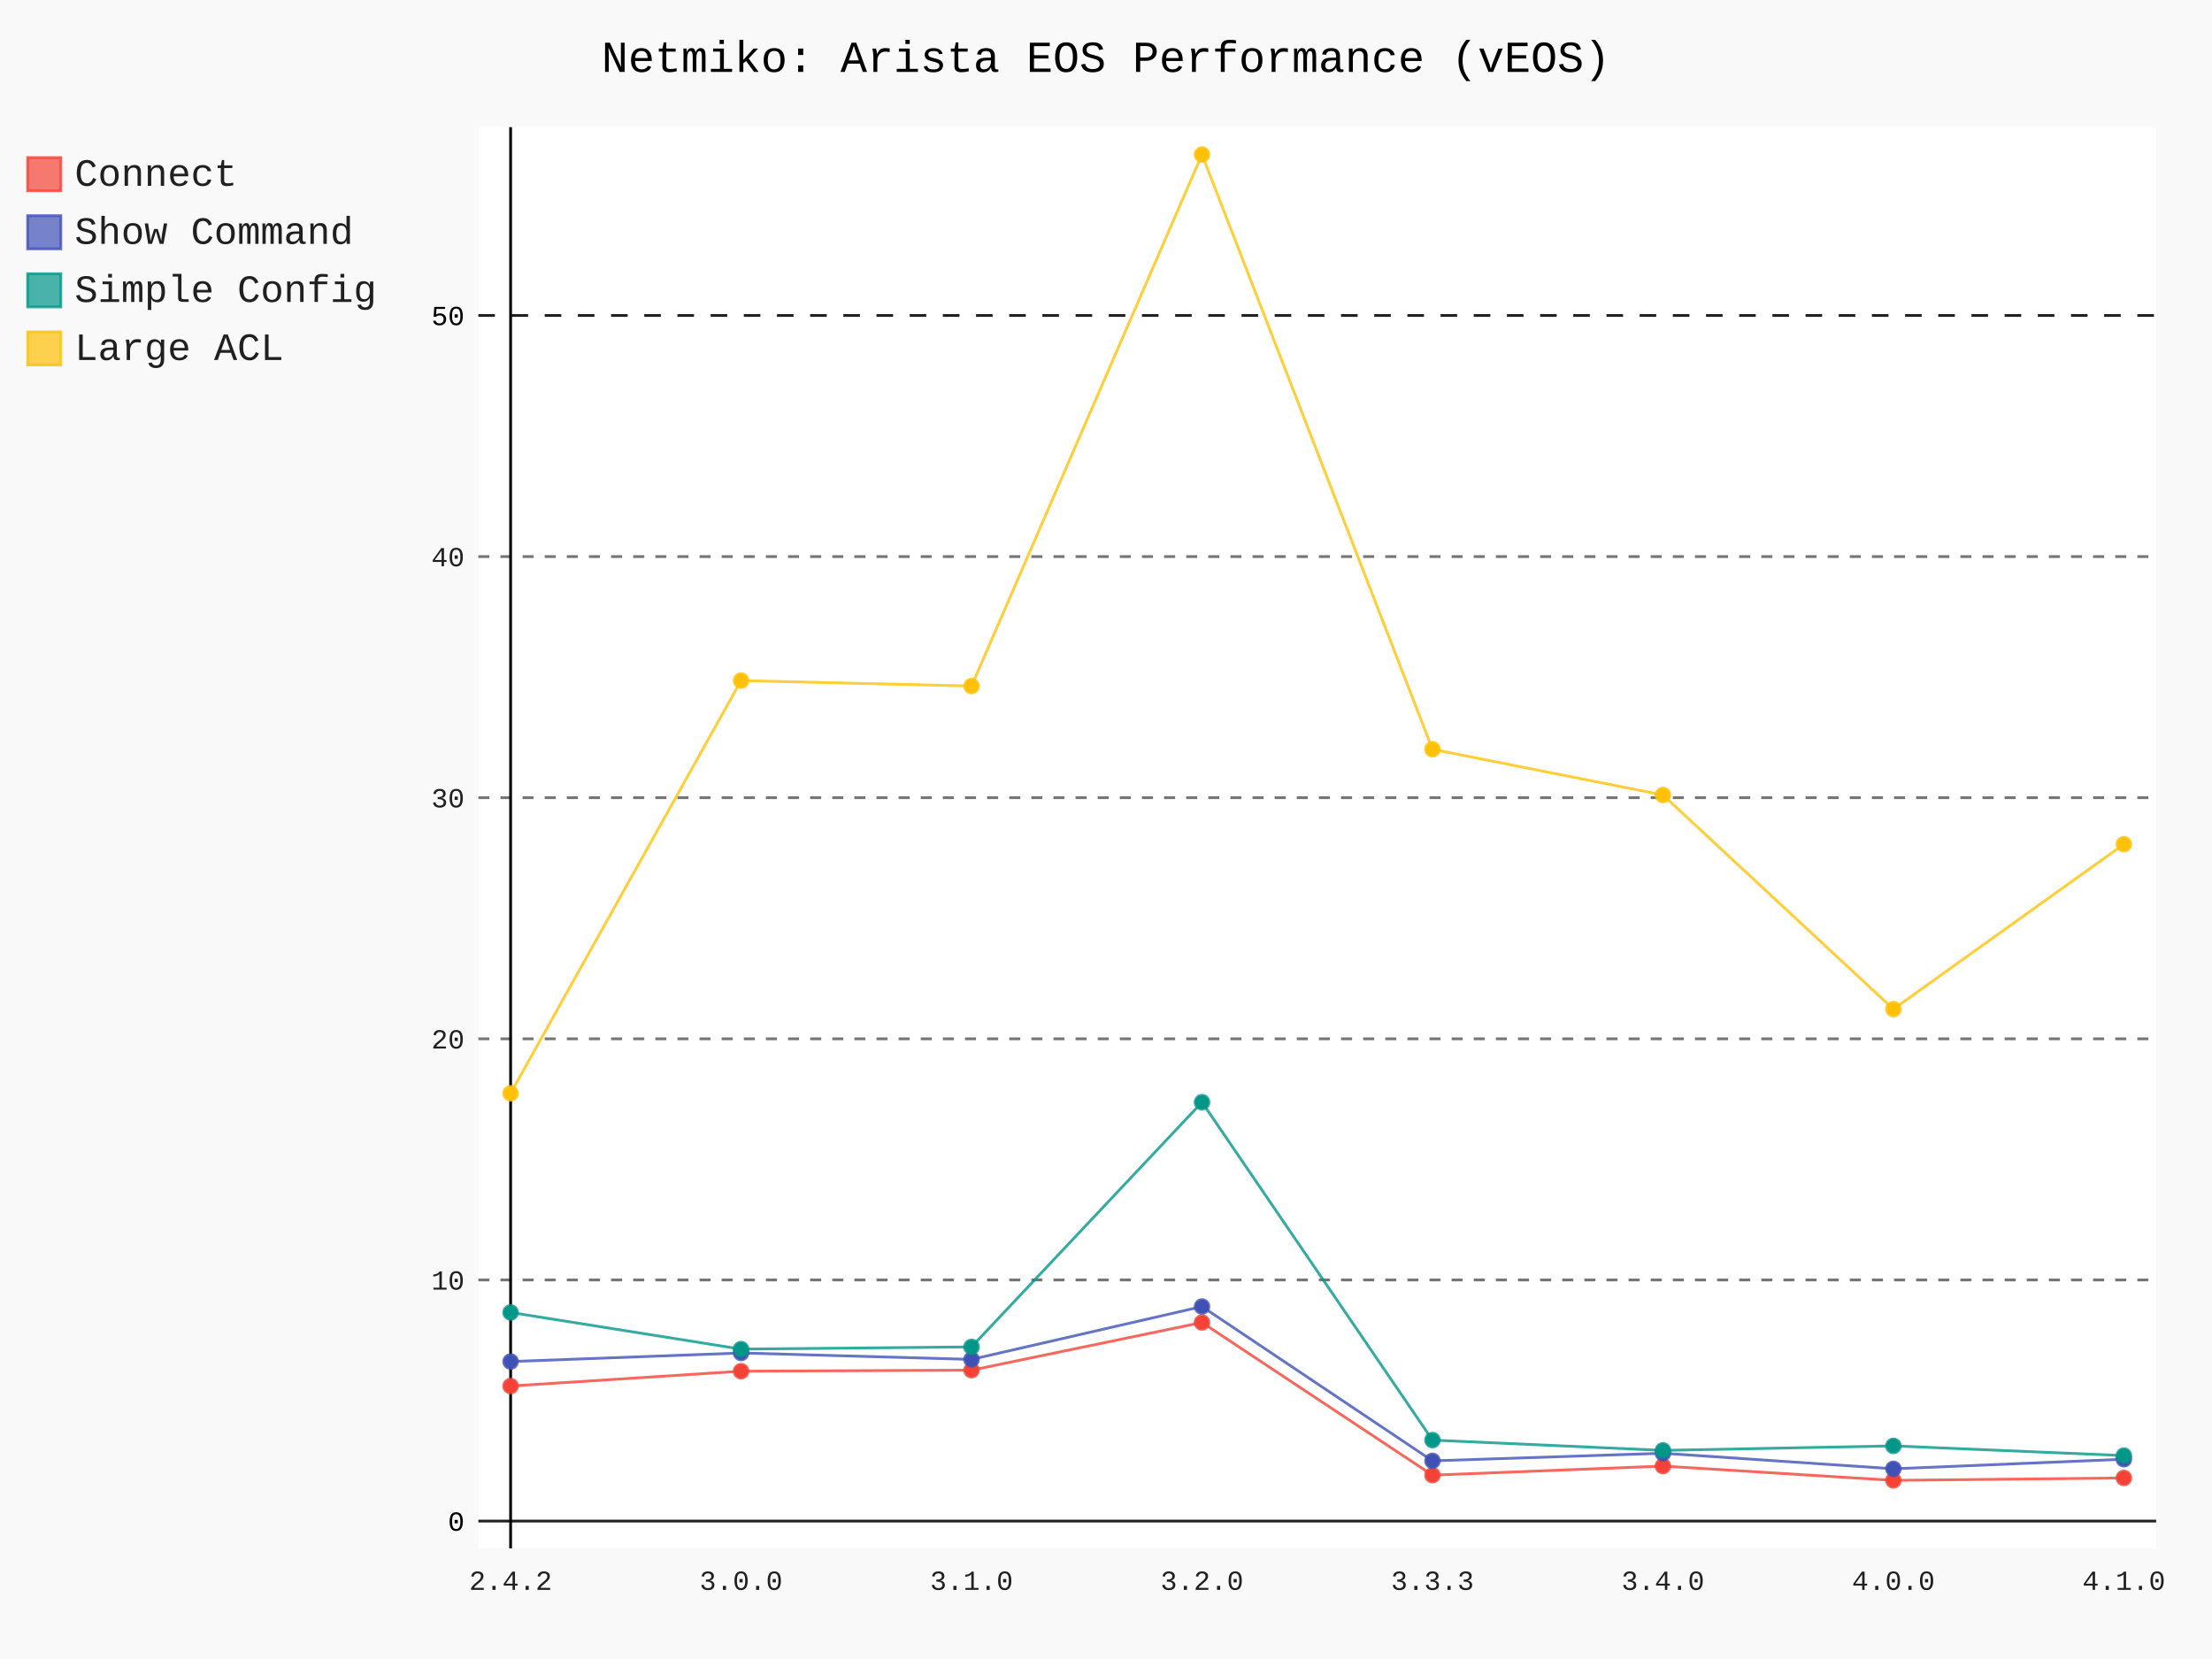
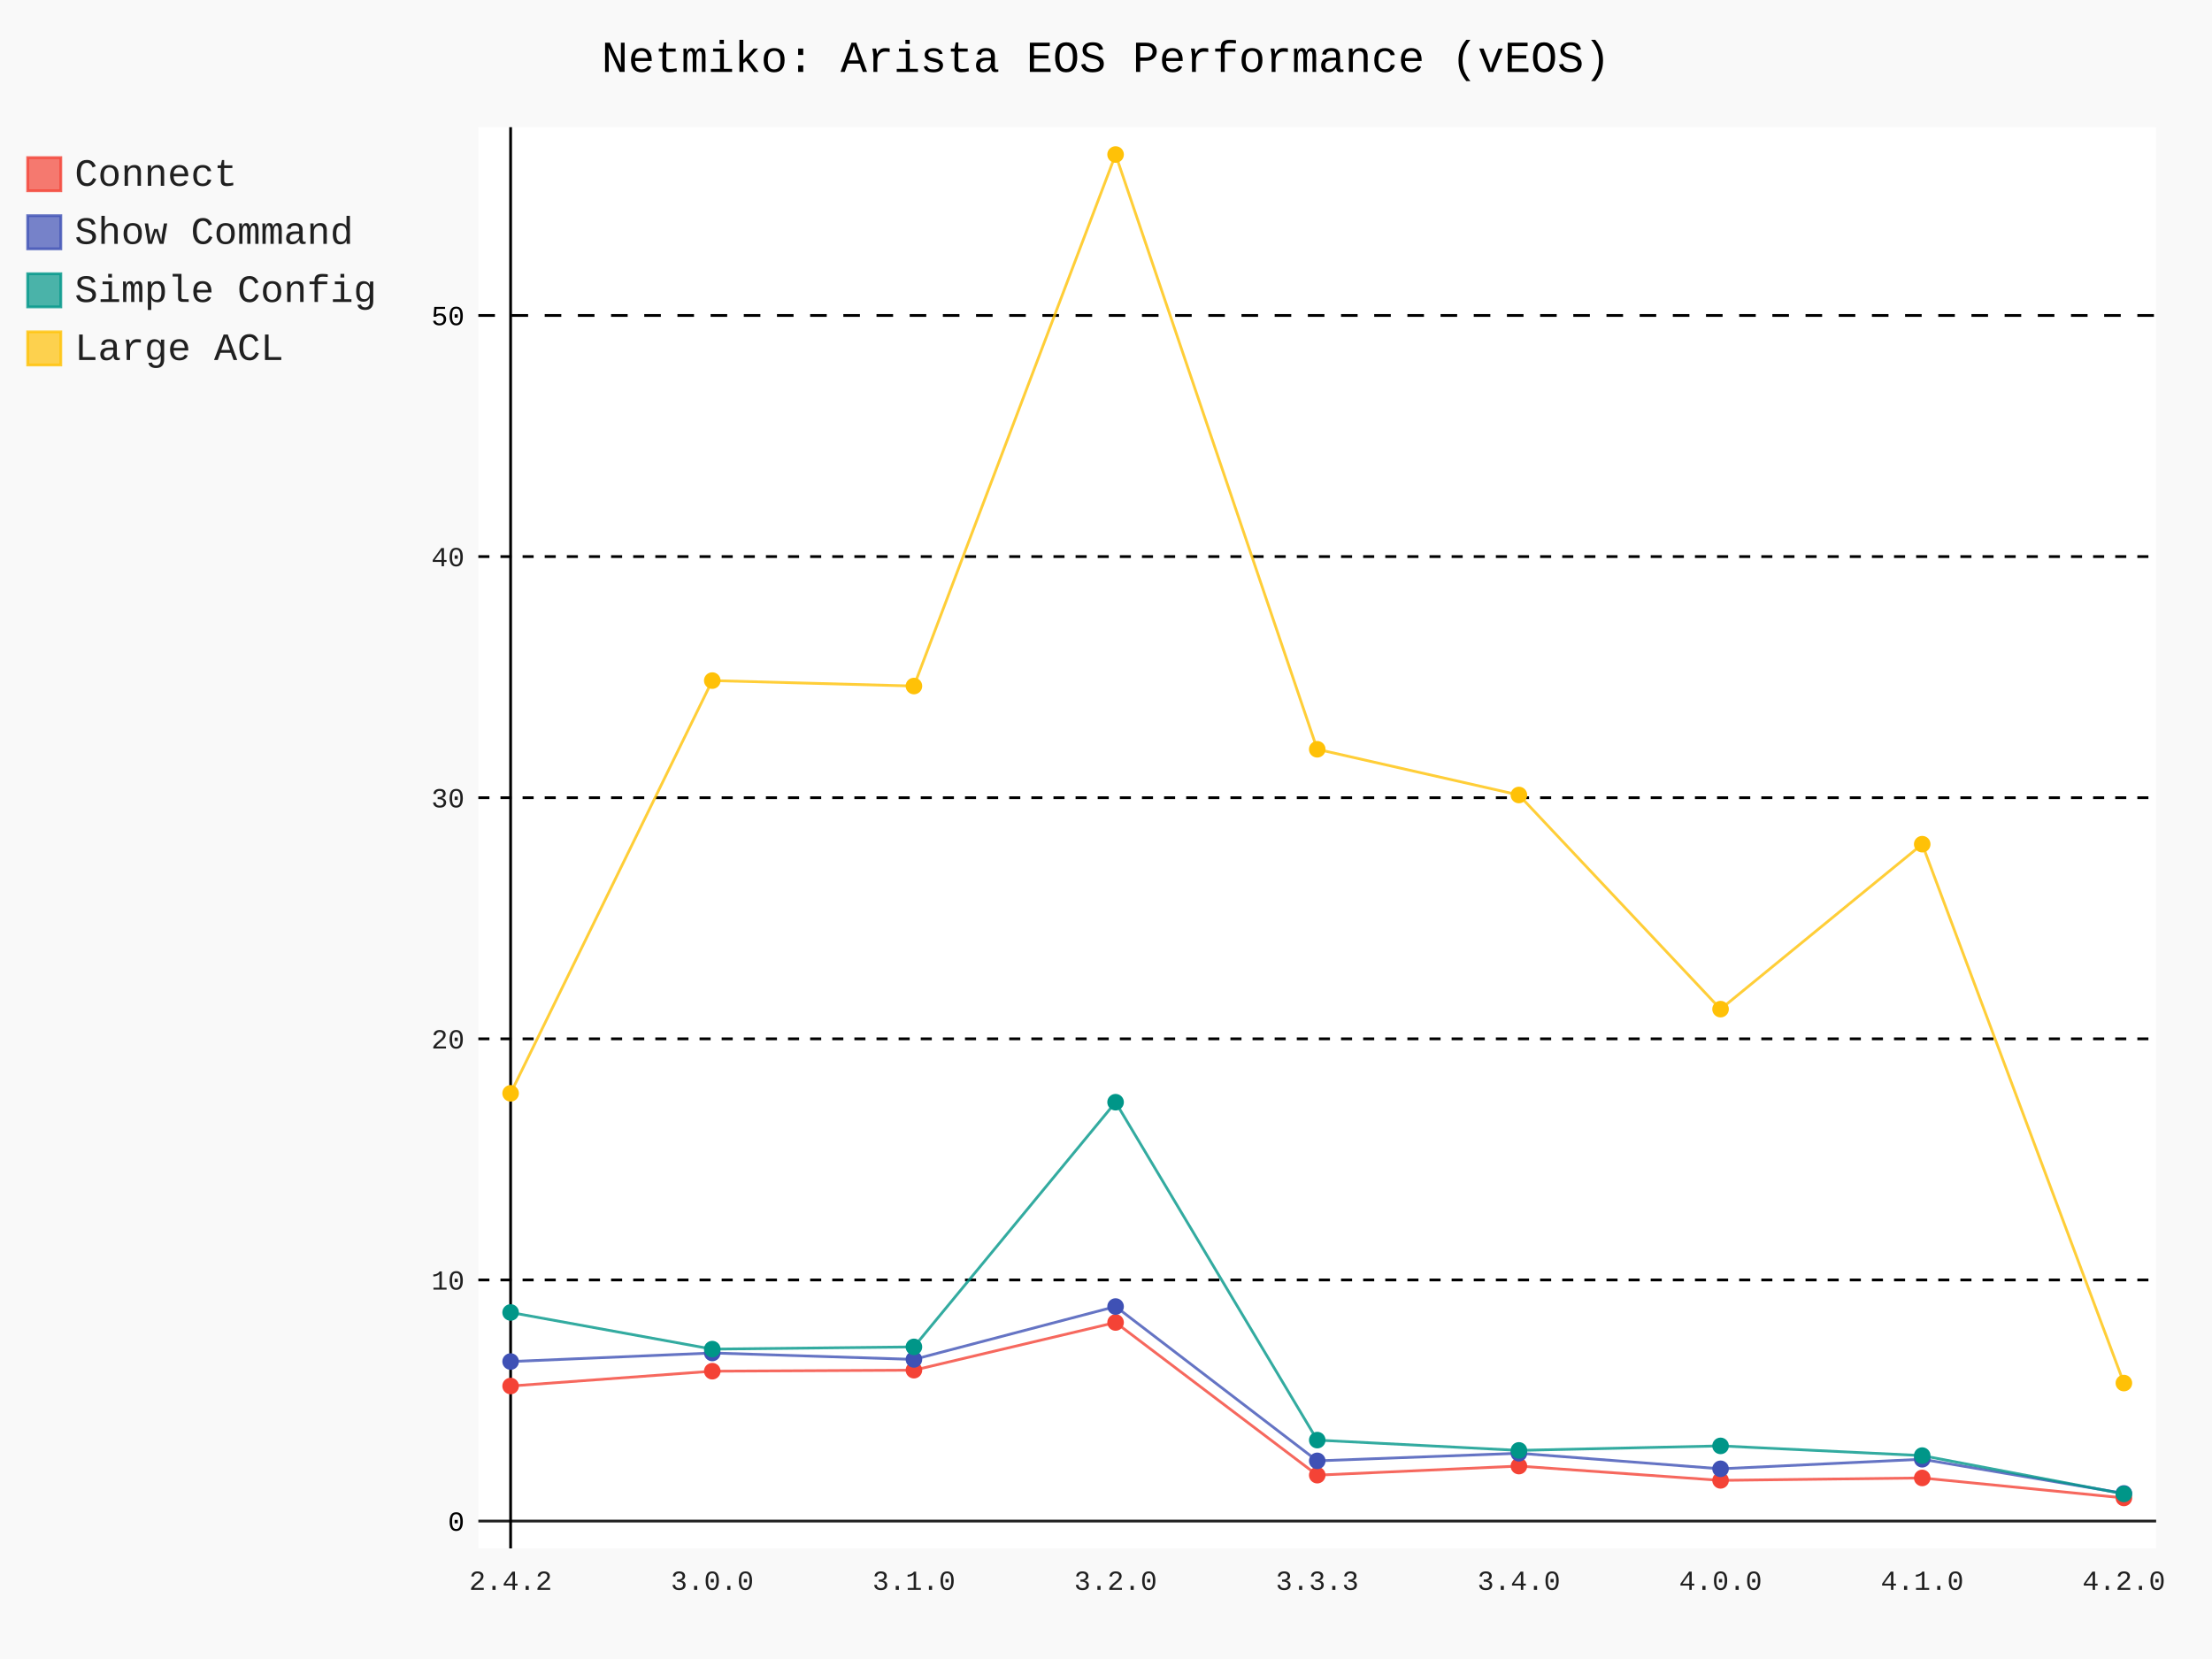
- <svg xmlns="http://www.w3.org/2000/svg" id="chart-b6db3ace-f7c1-4337-bdae-2f672c9730c9" class="pygal-chart" viewBox="0 0 800 600">
+ <svg xmlns="http://www.w3.org/2000/svg" id="chart-2ca25301-e2de-4a67-9bc5-9192713f1f8d" class="pygal-chart" viewBox="0 0 800 600">
  <defs>
-     <style type="text/css">#chart-b6db3ace-f7c1-4337-bdae-2f672c9730c9{-webkit-user-select:none;-webkit-font-smoothing:antialiased;font-family:Consolas,"Liberation Mono",Menlo,Courier,monospace}#chart-b6db3ace-f7c1-4337-bdae-2f672c9730c9 .title{font-family:Consolas,"Liberation Mono",Menlo,Courier,monospace;font-size:16px}#chart-b6db3ace-f7c1-4337-bdae-2f672c9730c9 .legends .legend text{font-family:Consolas,"Liberation Mono",Menlo,Courier,monospace;font-size:14px}#chart-b6db3ace-f7c1-4337-bdae-2f672c9730c9 .axis text{font-family:Consolas,"Liberation Mono",Menlo,Courier,monospace;font-size:10px}#chart-b6db3ace-f7c1-4337-bdae-2f672c9730c9 .axis text.major{font-family:Consolas,"Liberation Mono",Menlo,Courier,monospace;font-size:10px}#chart-b6db3ace-f7c1-4337-bdae-2f672c9730c9 .text-overlay text.value{font-family:Consolas,"Liberation Mono",Menlo,Courier,monospace;font-size:16px}#chart-b6db3ace-f7c1-4337-bdae-2f672c9730c9 .text-overlay text.label{font-family:Consolas,"Liberation Mono",Menlo,Courier,monospace;font-size:10px}#chart-b6db3ace-f7c1-4337-bdae-2f672c9730c9 .tooltip{font-family:Consolas,"Liberation Mono",Menlo,Courier,monospace;font-size:14px}#chart-b6db3ace-f7c1-4337-bdae-2f672c9730c9 text.no_data{font-family:Consolas,"Liberation Mono",Menlo,Courier,monospace;font-size:64px}
- #chart-b6db3ace-f7c1-4337-bdae-2f672c9730c9{background-color:rgba(249,249,249,1)}#chart-b6db3ace-f7c1-4337-bdae-2f672c9730c9 path,#chart-b6db3ace-f7c1-4337-bdae-2f672c9730c9 line,#chart-b6db3ace-f7c1-4337-bdae-2f672c9730c9 rect,#chart-b6db3ace-f7c1-4337-bdae-2f672c9730c9 circle{-webkit-transition:150ms;-moz-transition:150ms;transition:150ms}#chart-b6db3ace-f7c1-4337-bdae-2f672c9730c9 .graph &gt; .background{fill:rgba(249,249,249,1)}#chart-b6db3ace-f7c1-4337-bdae-2f672c9730c9 .plot &gt; .background{fill:rgba(255,255,255,1)}#chart-b6db3ace-f7c1-4337-bdae-2f672c9730c9 .graph{fill:rgba(0,0,0,.87)}#chart-b6db3ace-f7c1-4337-bdae-2f672c9730c9 text.no_data{fill:rgba(0,0,0,1)}#chart-b6db3ace-f7c1-4337-bdae-2f672c9730c9 .title{fill:rgba(0,0,0,1)}#chart-b6db3ace-f7c1-4337-bdae-2f672c9730c9 .legends .legend text{fill:rgba(0,0,0,.87)}#chart-b6db3ace-f7c1-4337-bdae-2f672c9730c9 .legends .legend:hover text{fill:rgba(0,0,0,1)}#chart-b6db3ace-f7c1-4337-bdae-2f672c9730c9 .axis .line{stroke:rgba(0,0,0,1)}#chart-b6db3ace-f7c1-4337-bdae-2f672c9730c9 .axis .guide.line{stroke:rgba(0,0,0,.54)}#chart-b6db3ace-f7c1-4337-bdae-2f672c9730c9 .axis .major.line{stroke:rgba(0,0,0,.87)}#chart-b6db3ace-f7c1-4337-bdae-2f672c9730c9 .axis text.major{fill:rgba(0,0,0,1)}#chart-b6db3ace-f7c1-4337-bdae-2f672c9730c9 .axis.y .guides:hover .guide.line,#chart-b6db3ace-f7c1-4337-bdae-2f672c9730c9 .line-graph .axis.x .guides:hover .guide.line,#chart-b6db3ace-f7c1-4337-bdae-2f672c9730c9 .stackedline-graph .axis.x .guides:hover .guide.line,#chart-b6db3ace-f7c1-4337-bdae-2f672c9730c9 .xy-graph .axis.x .guides:hover .guide.line{stroke:rgba(0,0,0,1)}#chart-b6db3ace-f7c1-4337-bdae-2f672c9730c9 .axis .guides:hover text{fill:rgba(0,0,0,1)}#chart-b6db3ace-f7c1-4337-bdae-2f672c9730c9 .reactive{fill-opacity:.7;stroke-opacity:.8}#chart-b6db3ace-f7c1-4337-bdae-2f672c9730c9 .ci{stroke:rgba(0,0,0,.87)}#chart-b6db3ace-f7c1-4337-bdae-2f672c9730c9 .reactive.active,#chart-b6db3ace-f7c1-4337-bdae-2f672c9730c9 .active .reactive{fill-opacity:.8;stroke-opacity:.9;stroke-width:4}#chart-b6db3ace-f7c1-4337-bdae-2f672c9730c9 .ci .reactive.active{stroke-width:1.5}#chart-b6db3ace-f7c1-4337-bdae-2f672c9730c9 .series text{fill:rgba(0,0,0,1)}#chart-b6db3ace-f7c1-4337-bdae-2f672c9730c9 .tooltip rect{fill:rgba(255,255,255,1);stroke:rgba(0,0,0,1);-webkit-transition:opacity 150ms;-moz-transition:opacity 150ms;transition:opacity 150ms}#chart-b6db3ace-f7c1-4337-bdae-2f672c9730c9 .tooltip .label{fill:rgba(0,0,0,.87)}#chart-b6db3ace-f7c1-4337-bdae-2f672c9730c9 .tooltip .label{fill:rgba(0,0,0,.87)}#chart-b6db3ace-f7c1-4337-bdae-2f672c9730c9 .tooltip .legend{font-size:.8em;fill:rgba(0,0,0,.54)}#chart-b6db3ace-f7c1-4337-bdae-2f672c9730c9 .tooltip .x_label{font-size:.6em;fill:rgba(0,0,0,1)}#chart-b6db3ace-f7c1-4337-bdae-2f672c9730c9 .tooltip .xlink{font-size:.5em;text-decoration:underline}#chart-b6db3ace-f7c1-4337-bdae-2f672c9730c9 .tooltip .value{font-size:1.5em}#chart-b6db3ace-f7c1-4337-bdae-2f672c9730c9 .bound{font-size:.5em}#chart-b6db3ace-f7c1-4337-bdae-2f672c9730c9 .max-value{font-size:.75em;fill:rgba(0,0,0,.54)}#chart-b6db3ace-f7c1-4337-bdae-2f672c9730c9 .map-element{fill:rgba(255,255,255,1);stroke:rgba(0,0,0,.54) !important}#chart-b6db3ace-f7c1-4337-bdae-2f672c9730c9 .map-element .reactive{fill-opacity:inherit;stroke-opacity:inherit}#chart-b6db3ace-f7c1-4337-bdae-2f672c9730c9 .color-0,#chart-b6db3ace-f7c1-4337-bdae-2f672c9730c9 .color-0 a:visited{stroke:#F44336;fill:#F44336}#chart-b6db3ace-f7c1-4337-bdae-2f672c9730c9 .color-1,#chart-b6db3ace-f7c1-4337-bdae-2f672c9730c9 .color-1 a:visited{stroke:#3F51B5;fill:#3F51B5}#chart-b6db3ace-f7c1-4337-bdae-2f672c9730c9 .color-2,#chart-b6db3ace-f7c1-4337-bdae-2f672c9730c9 .color-2 a:visited{stroke:#009688;fill:#009688}#chart-b6db3ace-f7c1-4337-bdae-2f672c9730c9 .color-3,#chart-b6db3ace-f7c1-4337-bdae-2f672c9730c9 .color-3 a:visited{stroke:#FFC107;fill:#FFC107}#chart-b6db3ace-f7c1-4337-bdae-2f672c9730c9 .text-overlay .color-0 text{fill:black}#chart-b6db3ace-f7c1-4337-bdae-2f672c9730c9 .text-overlay .color-1 text{fill:black}#chart-b6db3ace-f7c1-4337-bdae-2f672c9730c9 .text-overlay .color-2 text{fill:black}#chart-b6db3ace-f7c1-4337-bdae-2f672c9730c9 .text-overlay .color-3 text{fill:black}
- #chart-b6db3ace-f7c1-4337-bdae-2f672c9730c9 text.no_data{text-anchor:middle}#chart-b6db3ace-f7c1-4337-bdae-2f672c9730c9 .guide.line{fill:none}#chart-b6db3ace-f7c1-4337-bdae-2f672c9730c9 .centered{text-anchor:middle}#chart-b6db3ace-f7c1-4337-bdae-2f672c9730c9 .title{text-anchor:middle}#chart-b6db3ace-f7c1-4337-bdae-2f672c9730c9 .legends .legend text{fill-opacity:1}#chart-b6db3ace-f7c1-4337-bdae-2f672c9730c9 .axis.x text{text-anchor:middle}#chart-b6db3ace-f7c1-4337-bdae-2f672c9730c9 .axis.x:not(.web) text[transform]{text-anchor:start}#chart-b6db3ace-f7c1-4337-bdae-2f672c9730c9 .axis.x:not(.web) text[transform].backwards{text-anchor:end}#chart-b6db3ace-f7c1-4337-bdae-2f672c9730c9 .axis.y text{text-anchor:end}#chart-b6db3ace-f7c1-4337-bdae-2f672c9730c9 .axis.y text[transform].backwards{text-anchor:start}#chart-b6db3ace-f7c1-4337-bdae-2f672c9730c9 .axis.y2 text{text-anchor:start}#chart-b6db3ace-f7c1-4337-bdae-2f672c9730c9 .axis.y2 text[transform].backwards{text-anchor:end}#chart-b6db3ace-f7c1-4337-bdae-2f672c9730c9 .axis .guide.line{stroke-dasharray:4,4}#chart-b6db3ace-f7c1-4337-bdae-2f672c9730c9 .axis .major.guide.line{stroke-dasharray:6,6}#chart-b6db3ace-f7c1-4337-bdae-2f672c9730c9 .horizontal .axis.y .guide.line,#chart-b6db3ace-f7c1-4337-bdae-2f672c9730c9 .horizontal .axis.y2 .guide.line,#chart-b6db3ace-f7c1-4337-bdae-2f672c9730c9 .vertical .axis.x .guide.line{opacity:0}#chart-b6db3ace-f7c1-4337-bdae-2f672c9730c9 .horizontal .axis.always_show .guide.line,#chart-b6db3ace-f7c1-4337-bdae-2f672c9730c9 .vertical .axis.always_show .guide.line{opacity:1 !important}#chart-b6db3ace-f7c1-4337-bdae-2f672c9730c9 .axis.y .guides:hover .guide.line,#chart-b6db3ace-f7c1-4337-bdae-2f672c9730c9 .axis.y2 .guides:hover .guide.line,#chart-b6db3ace-f7c1-4337-bdae-2f672c9730c9 .axis.x .guides:hover .guide.line{opacity:1}#chart-b6db3ace-f7c1-4337-bdae-2f672c9730c9 .axis .guides:hover text{opacity:1}#chart-b6db3ace-f7c1-4337-bdae-2f672c9730c9 .nofill{fill:none}#chart-b6db3ace-f7c1-4337-bdae-2f672c9730c9 .subtle-fill{fill-opacity:.2}#chart-b6db3ace-f7c1-4337-bdae-2f672c9730c9 .dot{stroke-width:1px;fill-opacity:1}#chart-b6db3ace-f7c1-4337-bdae-2f672c9730c9 .dot.active{stroke-width:5px}#chart-b6db3ace-f7c1-4337-bdae-2f672c9730c9 .dot.negative{fill:transparent}#chart-b6db3ace-f7c1-4337-bdae-2f672c9730c9 text,#chart-b6db3ace-f7c1-4337-bdae-2f672c9730c9 tspan{stroke:none !important}#chart-b6db3ace-f7c1-4337-bdae-2f672c9730c9 .series text.active{opacity:1}#chart-b6db3ace-f7c1-4337-bdae-2f672c9730c9 .tooltip rect{fill-opacity:.95;stroke-width:.5}#chart-b6db3ace-f7c1-4337-bdae-2f672c9730c9 .tooltip text{fill-opacity:1}#chart-b6db3ace-f7c1-4337-bdae-2f672c9730c9 .showable{visibility:hidden}#chart-b6db3ace-f7c1-4337-bdae-2f672c9730c9 .showable.shown{visibility:visible}#chart-b6db3ace-f7c1-4337-bdae-2f672c9730c9 .gauge-background{fill:rgba(229,229,229,1);stroke:none}#chart-b6db3ace-f7c1-4337-bdae-2f672c9730c9 .bg-lines{stroke:rgba(249,249,249,1);stroke-width:2px}</style>
+     <style type="text/css">#chart-2ca25301-e2de-4a67-9bc5-9192713f1f8d{-webkit-user-select:none;-webkit-font-smoothing:antialiased;font-family:Consolas,"Liberation Mono",Menlo,Courier,monospace}#chart-2ca25301-e2de-4a67-9bc5-9192713f1f8d .title{font-family:Consolas,"Liberation Mono",Menlo,Courier,monospace;font-size:16px}#chart-2ca25301-e2de-4a67-9bc5-9192713f1f8d .legends .legend text{font-family:Consolas,"Liberation Mono",Menlo,Courier,monospace;font-size:14px}#chart-2ca25301-e2de-4a67-9bc5-9192713f1f8d .axis text{font-family:Consolas,"Liberation Mono",Menlo,Courier,monospace;font-size:10px}#chart-2ca25301-e2de-4a67-9bc5-9192713f1f8d .axis text.major{font-family:Consolas,"Liberation Mono",Menlo,Courier,monospace;font-size:10px}#chart-2ca25301-e2de-4a67-9bc5-9192713f1f8d .text-overlay text.value{font-family:Consolas,"Liberation Mono",Menlo,Courier,monospace;font-size:16px}#chart-2ca25301-e2de-4a67-9bc5-9192713f1f8d .text-overlay text.label{font-family:Consolas,"Liberation Mono",Menlo,Courier,monospace;font-size:10px}#chart-2ca25301-e2de-4a67-9bc5-9192713f1f8d .tooltip{font-family:Consolas,"Liberation Mono",Menlo,Courier,monospace;font-size:14px}#chart-2ca25301-e2de-4a67-9bc5-9192713f1f8d text.no_data{font-family:Consolas,"Liberation Mono",Menlo,Courier,monospace;font-size:64px}
+ #chart-2ca25301-e2de-4a67-9bc5-9192713f1f8d{background-color:rgba(249,249,249,1)}#chart-2ca25301-e2de-4a67-9bc5-9192713f1f8d path,#chart-2ca25301-e2de-4a67-9bc5-9192713f1f8d line,#chart-2ca25301-e2de-4a67-9bc5-9192713f1f8d rect,#chart-2ca25301-e2de-4a67-9bc5-9192713f1f8d circle{-webkit-transition:150ms;-moz-transition:150ms;transition:150ms}#chart-2ca25301-e2de-4a67-9bc5-9192713f1f8d .graph &gt; .background{fill:rgba(249,249,249,1)}#chart-2ca25301-e2de-4a67-9bc5-9192713f1f8d .plot &gt; .background{fill:rgba(255,255,255,1)}#chart-2ca25301-e2de-4a67-9bc5-9192713f1f8d .graph{fill:rgba(0,0,0,.87)}#chart-2ca25301-e2de-4a67-9bc5-9192713f1f8d text.no_data{fill:rgba(0,0,0,1)}#chart-2ca25301-e2de-4a67-9bc5-9192713f1f8d .title{fill:rgba(0,0,0,1)}#chart-2ca25301-e2de-4a67-9bc5-9192713f1f8d .legends .legend text{fill:rgba(0,0,0,.87)}#chart-2ca25301-e2de-4a67-9bc5-9192713f1f8d .legends .legend:hover text{fill:rgba(0,0,0,1)}#chart-2ca25301-e2de-4a67-9bc5-9192713f1f8d .axis .line{stroke:rgba(0,0,0,1)}#chart-2ca25301-e2de-4a67-9bc5-9192713f1f8d .axis .guide.line{stroke:rgba(0,0,0,.54)}#chart-2ca25301-e2de-4a67-9bc5-9192713f1f8d .axis .major.line{stroke:rgba(0,0,0,.87)}#chart-2ca25301-e2de-4a67-9bc5-9192713f1f8d .axis text.major{fill:rgba(0,0,0,1)}#chart-2ca25301-e2de-4a67-9bc5-9192713f1f8d .axis.y .guides:hover .guide.line,#chart-2ca25301-e2de-4a67-9bc5-9192713f1f8d .line-graph .axis.x .guides:hover .guide.line,#chart-2ca25301-e2de-4a67-9bc5-9192713f1f8d .stackedline-graph .axis.x .guides:hover .guide.line,#chart-2ca25301-e2de-4a67-9bc5-9192713f1f8d .xy-graph .axis.x .guides:hover .guide.line{stroke:rgba(0,0,0,1)}#chart-2ca25301-e2de-4a67-9bc5-9192713f1f8d .axis .guides:hover text{fill:rgba(0,0,0,1)}#chart-2ca25301-e2de-4a67-9bc5-9192713f1f8d .reactive{fill-opacity:.7;stroke-opacity:.8;stroke-width:1}#chart-2ca25301-e2de-4a67-9bc5-9192713f1f8d .ci{stroke:rgba(0,0,0,.87)}#chart-2ca25301-e2de-4a67-9bc5-9192713f1f8d .reactive.active,#chart-2ca25301-e2de-4a67-9bc5-9192713f1f8d .active .reactive{fill-opacity:.8;stroke-opacity:.9;stroke-width:4}#chart-2ca25301-e2de-4a67-9bc5-9192713f1f8d .ci .reactive.active{stroke-width:1.5}#chart-2ca25301-e2de-4a67-9bc5-9192713f1f8d .series text{fill:rgba(0,0,0,1)}#chart-2ca25301-e2de-4a67-9bc5-9192713f1f8d .tooltip rect{fill:rgba(255,255,255,1);stroke:rgba(0,0,0,1);-webkit-transition:opacity 150ms;-moz-transition:opacity 150ms;transition:opacity 150ms}#chart-2ca25301-e2de-4a67-9bc5-9192713f1f8d .tooltip .label{fill:rgba(0,0,0,.87)}#chart-2ca25301-e2de-4a67-9bc5-9192713f1f8d .tooltip .label{fill:rgba(0,0,0,.87)}#chart-2ca25301-e2de-4a67-9bc5-9192713f1f8d .tooltip .legend{font-size:.8em;fill:rgba(0,0,0,.54)}#chart-2ca25301-e2de-4a67-9bc5-9192713f1f8d .tooltip .x_label{font-size:.6em;fill:rgba(0,0,0,1)}#chart-2ca25301-e2de-4a67-9bc5-9192713f1f8d .tooltip .xlink{font-size:.5em;text-decoration:underline}#chart-2ca25301-e2de-4a67-9bc5-9192713f1f8d .tooltip .value{font-size:1.5em}#chart-2ca25301-e2de-4a67-9bc5-9192713f1f8d .bound{font-size:.5em}#chart-2ca25301-e2de-4a67-9bc5-9192713f1f8d .max-value{font-size:.75em;fill:rgba(0,0,0,.54)}#chart-2ca25301-e2de-4a67-9bc5-9192713f1f8d .map-element{fill:rgba(255,255,255,1);stroke:rgba(0,0,0,.54) !important}#chart-2ca25301-e2de-4a67-9bc5-9192713f1f8d .map-element .reactive{fill-opacity:inherit;stroke-opacity:inherit}#chart-2ca25301-e2de-4a67-9bc5-9192713f1f8d .color-0,#chart-2ca25301-e2de-4a67-9bc5-9192713f1f8d .color-0 a:visited{stroke:#F44336;fill:#F44336}#chart-2ca25301-e2de-4a67-9bc5-9192713f1f8d .color-1,#chart-2ca25301-e2de-4a67-9bc5-9192713f1f8d .color-1 a:visited{stroke:#3F51B5;fill:#3F51B5}#chart-2ca25301-e2de-4a67-9bc5-9192713f1f8d .color-2,#chart-2ca25301-e2de-4a67-9bc5-9192713f1f8d .color-2 a:visited{stroke:#009688;fill:#009688}#chart-2ca25301-e2de-4a67-9bc5-9192713f1f8d .color-3,#chart-2ca25301-e2de-4a67-9bc5-9192713f1f8d .color-3 a:visited{stroke:#FFC107;fill:#FFC107}#chart-2ca25301-e2de-4a67-9bc5-9192713f1f8d .text-overlay .color-0 text{fill:black}#chart-2ca25301-e2de-4a67-9bc5-9192713f1f8d .text-overlay .color-1 text{fill:black}#chart-2ca25301-e2de-4a67-9bc5-9192713f1f8d .text-overlay .color-2 text{fill:black}#chart-2ca25301-e2de-4a67-9bc5-9192713f1f8d .text-overlay .color-3 text{fill:black}
+ #chart-2ca25301-e2de-4a67-9bc5-9192713f1f8d text.no_data{text-anchor:middle}#chart-2ca25301-e2de-4a67-9bc5-9192713f1f8d .guide.line{fill:none}#chart-2ca25301-e2de-4a67-9bc5-9192713f1f8d .centered{text-anchor:middle}#chart-2ca25301-e2de-4a67-9bc5-9192713f1f8d .title{text-anchor:middle}#chart-2ca25301-e2de-4a67-9bc5-9192713f1f8d .legends .legend text{fill-opacity:1}#chart-2ca25301-e2de-4a67-9bc5-9192713f1f8d .axis.x text{text-anchor:middle}#chart-2ca25301-e2de-4a67-9bc5-9192713f1f8d .axis.x:not(.web) text[transform]{text-anchor:start}#chart-2ca25301-e2de-4a67-9bc5-9192713f1f8d .axis.x:not(.web) text[transform].backwards{text-anchor:end}#chart-2ca25301-e2de-4a67-9bc5-9192713f1f8d .axis.y text{text-anchor:end}#chart-2ca25301-e2de-4a67-9bc5-9192713f1f8d .axis.y text[transform].backwards{text-anchor:start}#chart-2ca25301-e2de-4a67-9bc5-9192713f1f8d .axis.y2 text{text-anchor:start}#chart-2ca25301-e2de-4a67-9bc5-9192713f1f8d .axis.y2 text[transform].backwards{text-anchor:end}#chart-2ca25301-e2de-4a67-9bc5-9192713f1f8d .axis .guide.line{stroke-dasharray:4,4;stroke:black}#chart-2ca25301-e2de-4a67-9bc5-9192713f1f8d .axis .major.guide.line{stroke-dasharray:6,6;stroke:black}#chart-2ca25301-e2de-4a67-9bc5-9192713f1f8d .horizontal .axis.y .guide.line,#chart-2ca25301-e2de-4a67-9bc5-9192713f1f8d .horizontal .axis.y2 .guide.line,#chart-2ca25301-e2de-4a67-9bc5-9192713f1f8d .vertical .axis.x .guide.line{opacity:0}#chart-2ca25301-e2de-4a67-9bc5-9192713f1f8d .horizontal .axis.always_show .guide.line,#chart-2ca25301-e2de-4a67-9bc5-9192713f1f8d .vertical .axis.always_show .guide.line{opacity:1 !important}#chart-2ca25301-e2de-4a67-9bc5-9192713f1f8d .axis.y .guides:hover .guide.line,#chart-2ca25301-e2de-4a67-9bc5-9192713f1f8d .axis.y2 .guides:hover .guide.line,#chart-2ca25301-e2de-4a67-9bc5-9192713f1f8d .axis.x .guides:hover .guide.line{opacity:1}#chart-2ca25301-e2de-4a67-9bc5-9192713f1f8d .axis .guides:hover text{opacity:1}#chart-2ca25301-e2de-4a67-9bc5-9192713f1f8d .nofill{fill:none}#chart-2ca25301-e2de-4a67-9bc5-9192713f1f8d .subtle-fill{fill-opacity:.2}#chart-2ca25301-e2de-4a67-9bc5-9192713f1f8d .dot{stroke-width:1px;fill-opacity:1;stroke-opacity:1}#chart-2ca25301-e2de-4a67-9bc5-9192713f1f8d .dot.active{stroke-width:5px}#chart-2ca25301-e2de-4a67-9bc5-9192713f1f8d .dot.negative{fill:transparent}#chart-2ca25301-e2de-4a67-9bc5-9192713f1f8d text,#chart-2ca25301-e2de-4a67-9bc5-9192713f1f8d tspan{stroke:none !important}#chart-2ca25301-e2de-4a67-9bc5-9192713f1f8d .series text.active{opacity:1}#chart-2ca25301-e2de-4a67-9bc5-9192713f1f8d .tooltip rect{fill-opacity:.95;stroke-width:.5}#chart-2ca25301-e2de-4a67-9bc5-9192713f1f8d .tooltip text{fill-opacity:1}#chart-2ca25301-e2de-4a67-9bc5-9192713f1f8d .showable{visibility:hidden}#chart-2ca25301-e2de-4a67-9bc5-9192713f1f8d .showable.shown{visibility:visible}#chart-2ca25301-e2de-4a67-9bc5-9192713f1f8d .gauge-background{fill:rgba(229,229,229,1);stroke:none}#chart-2ca25301-e2de-4a67-9bc5-9192713f1f8d .bg-lines{stroke:rgba(249,249,249,1);stroke-width:2px}</style>
  </defs>
  <g class="graph line-graph vertical">
    <rect x="0" y="0" width="800" height="600" class="background" />
    <g transform="translate(173, 46)" class="plot">
      <rect x="0" y="0" width="606.8" height="514" class="background" />
      <g class="axis y always_show">
        <g class="guides">
          <path d="M0 504.115 h606.8" class="axis major line" />
          <text x="-5" y="507.615" class="major">0</text>
        </g>
        <g class="guides">
          <path d="M0 416.91 h606.8" class="guide line" />
          <text x="-5" y="420.41" class="">10</text>
        </g>
        <g class="guides">
          <path d="M0 329.705 h606.8" class="guide line" />
          <text x="-5" y="333.205" class="">20</text>
        </g>
        <g class="guides">
          <path d="M0 242.5 h606.8" class="guide line" />
          <text x="-5" y="246" class="">30</text>
        </g>
        <g class="guides">
          <path d="M0 155.295 h606.8" class="guide line" />
          <text x="-5" y="158.795" class="">40</text>
        </g>
        <g class="guides">
          <path d="M0 68.09 h606.8" class="major guide line" />
          <text x="-5" y="71.59" class="major">50</text>
        </g>
      </g>
      <g class="axis x">
        <g class="guides">
          <path d="M11.669 0 v514" class="line" />
          <text x="11.669" y="529.0" class="">2.4.2</text>
        </g>
        <g class="guides">
-           <path d="M95.021 0 v514" class="guide line" />
-           <text x="95.021" y="529.0" class="">3.0.0</text>
-         </g>
-         <g class="guides">
-           <path d="M178.373 0 v514" class="guide line" />
-           <text x="178.373" y="529.0" class="">3.1.0</text>
-         </g>
-         <g class="guides">
-           <path d="M261.724 0 v514" class="guide line" />
-           <text x="261.724" y="529.0" class="">3.2.0</text>
-         </g>
-         <g class="guides">
-           <path d="M345.076 0 v514" class="guide line" />
-           <text x="345.076" y="529.0" class="">3.3.3</text>
-         </g>
-         <g class="guides">
-           <path d="M428.427 0 v514" class="guide line" />
-           <text x="428.427" y="529.0" class="">3.4.0</text>
-         </g>
-         <g class="guides">
-           <path d="M511.779 0 v514" class="guide line" />
-           <text x="511.779" y="529.0" class="">4.0.0</text>
+           <path d="M84.602 0 v514" class="guide line" />
+           <text x="84.602" y="529.0" class="">3.0.0</text>
+         </g>
+         <g class="guides">
+           <path d="M157.535 0 v514" class="guide line" />
+           <text x="157.535" y="529.0" class="">3.1.0</text>
+         </g>
+         <g class="guides">
+           <path d="M230.467 0 v514" class="guide line" />
+           <text x="230.467" y="529.0" class="">3.2.0</text>
+         </g>
+         <g class="guides">
+           <path d="M303.4 0 v514" class="guide line" />
+           <text x="303.4" y="529.0" class="">3.3.3</text>
+         </g>
+         <g class="guides">
+           <path d="M376.333 0 v514" class="guide line" />
+           <text x="376.333" y="529.0" class="">3.4.0</text>
+         </g>
+         <g class="guides">
+           <path d="M449.265 0 v514" class="guide line" />
+           <text x="449.265" y="529.0" class="">4.0.0</text>
+         </g>
+         <g class="guides">
+           <path d="M522.198 0 v514" class="guide line" />
+           <text x="522.198" y="529.0" class="">4.1.0</text>
        </g>
        <g class="guides">
          <path d="M595.131 0 v514" class="guide line" />
-           <text x="595.131" y="529.0" class="">4.1.0</text>
+           <text x="595.131" y="529.0" class="">4.2.0</text>
        </g>
      </g>
      <g class="series serie-0 color-0">
-         <path d="M11.669 455.273 L95.021 449.912 178.373 449.542 261.724 432.292 345.076 487.509 428.427 484.226 511.779 489.397 595.131 488.521" class="line reactive nofill" />
+         <path d="M11.669 455.273 L84.602 449.912 157.535 449.542 230.467 432.292 303.4 487.509 376.333 484.226 449.265 489.397 522.198 488.521 595.131 495.75" class="line reactive nofill" />
      </g>
      <g class="series serie-1 color-1">
-         <path d="M11.669 446.421 L95.021 443.324 178.373 445.648 261.724 426.527 345.076 482.339 428.427 479.586 511.779 485.212 595.131 481.756" class="line reactive nofill" />
+         <path d="M11.669 446.421 L84.602 443.324 157.535 445.648 230.467 426.527 303.4 482.339 376.333 479.586 449.265 485.212 522.198 481.756 595.131 494.12" class="line reactive nofill" />
      </g>
      <g class="series serie-2 color-2">
-         <path d="M11.669 428.671 L95.021 441.93 178.373 441.126 261.724 352.629 345.076 474.835 428.427 478.557 511.779 476.928 595.131 480.437" class="line reactive nofill" />
+         <path d="M11.669 428.671 L84.602 441.93 157.535 441.126 230.467 352.629 303.4 474.835 376.333 478.557 449.265 476.928 522.198 480.437 595.131 494.288" class="line reactive nofill" />
      </g>
      <g class="series serie-3 color-3">
-         <path d="M11.669 349.417 L95.021 200.145 178.373 202.117 261.724 9.885 345.076 224.987 428.427 241.522 511.779 318.966 595.131 259.311" class="line reactive nofill" />
+         <path d="M11.669 349.417 L84.602 200.145 157.535 202.117 230.467 9.885 303.4 224.987 376.333 241.522 449.265 318.966 522.198 259.311 595.131 454.204" class="line reactive nofill" />
      </g>
    </g>
    <g class="titles">
      <text x="400.0" y="26" class="title plot_title">Netmiko: Arista EOS Performance (vEOS)</text>
    </g>
    <g transform="translate(173, 46)" class="plot overlay">
      <g class="series serie-0 color-0">
        <g class="dots">
          <circle cx="11.669" cy="455.273" r="2.5" class="dot reactive tooltip-trigger" />
        </g>
        <g class="dots">
-           <circle cx="95.021" cy="449.912" r="2.5" class="dot reactive tooltip-trigger" />
-         </g>
-         <g class="dots">
-           <circle cx="178.373" cy="449.542" r="2.5" class="dot reactive tooltip-trigger" />
-         </g>
-         <g class="dots">
-           <circle cx="261.724" cy="432.292" r="2.5" class="dot reactive tooltip-trigger" />
-         </g>
-         <g class="dots">
-           <circle cx="345.076" cy="487.509" r="2.5" class="dot reactive tooltip-trigger" />
-         </g>
-         <g class="dots">
-           <circle cx="428.427" cy="484.226" r="2.5" class="dot reactive tooltip-trigger" />
-         </g>
-         <g class="dots">
-           <circle cx="511.779" cy="489.397" r="2.5" class="dot reactive tooltip-trigger" />
-         </g>
-         <g class="dots">
-           <circle cx="595.131" cy="488.521" r="2.5" class="dot reactive tooltip-trigger" />
+           <circle cx="84.602" cy="449.912" r="2.5" class="dot reactive tooltip-trigger" />
+         </g>
+         <g class="dots">
+           <circle cx="157.535" cy="449.542" r="2.5" class="dot reactive tooltip-trigger" />
+         </g>
+         <g class="dots">
+           <circle cx="230.467" cy="432.292" r="2.5" class="dot reactive tooltip-trigger" />
+         </g>
+         <g class="dots">
+           <circle cx="303.4" cy="487.509" r="2.5" class="dot reactive tooltip-trigger" />
+         </g>
+         <g class="dots">
+           <circle cx="376.333" cy="484.226" r="2.5" class="dot reactive tooltip-trigger" />
+         </g>
+         <g class="dots">
+           <circle cx="449.265" cy="489.397" r="2.5" class="dot reactive tooltip-trigger" />
+         </g>
+         <g class="dots">
+           <circle cx="522.198" cy="488.521" r="2.5" class="dot reactive tooltip-trigger" />
+         </g>
+         <g class="dots">
+           <circle cx="595.131" cy="495.75" r="2.5" class="dot reactive tooltip-trigger" />
        </g>
      </g>
      <g class="series serie-1 color-1">
        <g class="dots">
          <circle cx="11.669" cy="446.421" r="2.5" class="dot reactive tooltip-trigger" />
        </g>
        <g class="dots">
-           <circle cx="95.021" cy="443.324" r="2.5" class="dot reactive tooltip-trigger" />
-         </g>
-         <g class="dots">
-           <circle cx="178.373" cy="445.648" r="2.5" class="dot reactive tooltip-trigger" />
-         </g>
-         <g class="dots">
-           <circle cx="261.724" cy="426.527" r="2.5" class="dot reactive tooltip-trigger" />
-         </g>
-         <g class="dots">
-           <circle cx="345.076" cy="482.339" r="2.5" class="dot reactive tooltip-trigger" />
-         </g>
-         <g class="dots">
-           <circle cx="428.427" cy="479.586" r="2.5" class="dot reactive tooltip-trigger" />
-         </g>
-         <g class="dots">
-           <circle cx="511.779" cy="485.212" r="2.5" class="dot reactive tooltip-trigger" />
-         </g>
-         <g class="dots">
-           <circle cx="595.131" cy="481.756" r="2.5" class="dot reactive tooltip-trigger" />
+           <circle cx="84.602" cy="443.324" r="2.5" class="dot reactive tooltip-trigger" />
+         </g>
+         <g class="dots">
+           <circle cx="157.535" cy="445.648" r="2.5" class="dot reactive tooltip-trigger" />
+         </g>
+         <g class="dots">
+           <circle cx="230.467" cy="426.527" r="2.5" class="dot reactive tooltip-trigger" />
+         </g>
+         <g class="dots">
+           <circle cx="303.4" cy="482.339" r="2.5" class="dot reactive tooltip-trigger" />
+         </g>
+         <g class="dots">
+           <circle cx="376.333" cy="479.586" r="2.5" class="dot reactive tooltip-trigger" />
+         </g>
+         <g class="dots">
+           <circle cx="449.265" cy="485.212" r="2.5" class="dot reactive tooltip-trigger" />
+         </g>
+         <g class="dots">
+           <circle cx="522.198" cy="481.756" r="2.5" class="dot reactive tooltip-trigger" />
+         </g>
+         <g class="dots">
+           <circle cx="595.131" cy="494.12" r="2.5" class="dot reactive tooltip-trigger" />
        </g>
      </g>
      <g class="series serie-2 color-2">
        <g class="dots">
          <circle cx="11.669" cy="428.671" r="2.5" class="dot reactive tooltip-trigger" />
        </g>
        <g class="dots">
-           <circle cx="95.021" cy="441.93" r="2.5" class="dot reactive tooltip-trigger" />
-         </g>
-         <g class="dots">
-           <circle cx="178.373" cy="441.126" r="2.5" class="dot reactive tooltip-trigger" />
-         </g>
-         <g class="dots">
-           <circle cx="261.724" cy="352.629" r="2.5" class="dot reactive tooltip-trigger" />
-         </g>
-         <g class="dots">
-           <circle cx="345.076" cy="474.835" r="2.5" class="dot reactive tooltip-trigger" />
-         </g>
-         <g class="dots">
-           <circle cx="428.427" cy="478.557" r="2.5" class="dot reactive tooltip-trigger" />
-         </g>
-         <g class="dots">
-           <circle cx="511.779" cy="476.928" r="2.5" class="dot reactive tooltip-trigger" />
-         </g>
-         <g class="dots">
-           <circle cx="595.131" cy="480.437" r="2.5" class="dot reactive tooltip-trigger" />
+           <circle cx="84.602" cy="441.93" r="2.5" class="dot reactive tooltip-trigger" />
+         </g>
+         <g class="dots">
+           <circle cx="157.535" cy="441.126" r="2.5" class="dot reactive tooltip-trigger" />
+         </g>
+         <g class="dots">
+           <circle cx="230.467" cy="352.629" r="2.5" class="dot reactive tooltip-trigger" />
+         </g>
+         <g class="dots">
+           <circle cx="303.4" cy="474.835" r="2.5" class="dot reactive tooltip-trigger" />
+         </g>
+         <g class="dots">
+           <circle cx="376.333" cy="478.557" r="2.5" class="dot reactive tooltip-trigger" />
+         </g>
+         <g class="dots">
+           <circle cx="449.265" cy="476.928" r="2.5" class="dot reactive tooltip-trigger" />
+         </g>
+         <g class="dots">
+           <circle cx="522.198" cy="480.437" r="2.5" class="dot reactive tooltip-trigger" />
+         </g>
+         <g class="dots">
+           <circle cx="595.131" cy="494.288" r="2.5" class="dot reactive tooltip-trigger" />
        </g>
      </g>
      <g class="series serie-3 color-3">
        <g class="dots">
          <circle cx="11.669" cy="349.417" r="2.5" class="dot reactive tooltip-trigger" />
        </g>
        <g class="dots">
-           <circle cx="95.021" cy="200.145" r="2.5" class="dot reactive tooltip-trigger" />
-         </g>
-         <g class="dots">
-           <circle cx="178.373" cy="202.117" r="2.5" class="dot reactive tooltip-trigger" />
-         </g>
-         <g class="dots">
-           <circle cx="261.724" cy="9.885" r="2.5" class="dot reactive tooltip-trigger" />
-         </g>
-         <g class="dots">
-           <circle cx="345.076" cy="224.987" r="2.5" class="dot reactive tooltip-trigger" />
-         </g>
-         <g class="dots">
-           <circle cx="428.427" cy="241.522" r="2.5" class="dot reactive tooltip-trigger" />
-         </g>
-         <g class="dots">
-           <circle cx="511.779" cy="318.966" r="2.5" class="dot reactive tooltip-trigger" />
-         </g>
-         <g class="dots">
-           <circle cx="595.131" cy="259.311" r="2.5" class="dot reactive tooltip-trigger" />
+           <circle cx="84.602" cy="200.145" r="2.5" class="dot reactive tooltip-trigger" />
+         </g>
+         <g class="dots">
+           <circle cx="157.535" cy="202.117" r="2.5" class="dot reactive tooltip-trigger" />
+         </g>
+         <g class="dots">
+           <circle cx="230.467" cy="9.885" r="2.5" class="dot reactive tooltip-trigger" />
+         </g>
+         <g class="dots">
+           <circle cx="303.4" cy="224.987" r="2.5" class="dot reactive tooltip-trigger" />
+         </g>
+         <g class="dots">
+           <circle cx="376.333" cy="241.522" r="2.5" class="dot reactive tooltip-trigger" />
+         </g>
+         <g class="dots">
+           <circle cx="449.265" cy="318.966" r="2.5" class="dot reactive tooltip-trigger" />
+         </g>
+         <g class="dots">
+           <circle cx="522.198" cy="259.311" r="2.5" class="dot reactive tooltip-trigger" />
+         </g>
+         <g class="dots">
+           <circle cx="595.131" cy="454.204" r="2.5" class="dot reactive tooltip-trigger" />
        </g>
      </g>
    </g>
    <g transform="translate(173, 46)" class="plot text-overlay">
      <g class="series serie-0 color-0" />
      <g class="series serie-1 color-1" />
      <g class="series serie-2 color-2" />
      <g class="series serie-3 color-3" />
    </g>
    <g transform="translate(173, 46)" class="plot tooltip-overlay">
      <g transform="translate(0 0)" style="opacity: 0" class="tooltip">
        <rect rx="0" ry="0" width="0" height="0" class="tooltip-box" />
        <g class="text" />
      </g>
    </g>
    <g transform="translate(10, 56)" class="legends">
      <g id="activate-serie-0" class="legend reactive activate-serie">
        <rect x="0.0" y="1.0" width="12" height="12" class="color-0 reactive" />
        <text x="17.0" y="11.2">Connect</text>
      </g>
      <g id="activate-serie-1" class="legend reactive activate-serie">
        <rect x="0.0" y="22.0" width="12" height="12" class="color-1 reactive" />
        <text x="17.0" y="32.2">Show Command</text>
      </g>
      <g id="activate-serie-2" class="legend reactive activate-serie">
        <rect x="0.0" y="43.0" width="12" height="12" class="color-2 reactive" />
        <text x="17.0" y="53.2">Simple Config</text>
      </g>
      <g id="activate-serie-3" class="legend reactive activate-serie">
        <rect x="0.0" y="64.0" width="12" height="12" class="color-3 reactive" />
        <text x="17.0" y="74.2">Large ACL</text>
      </g>
    </g>
    <g transform="translate(790, 56)" class="legends" />
  </g>
</svg>
